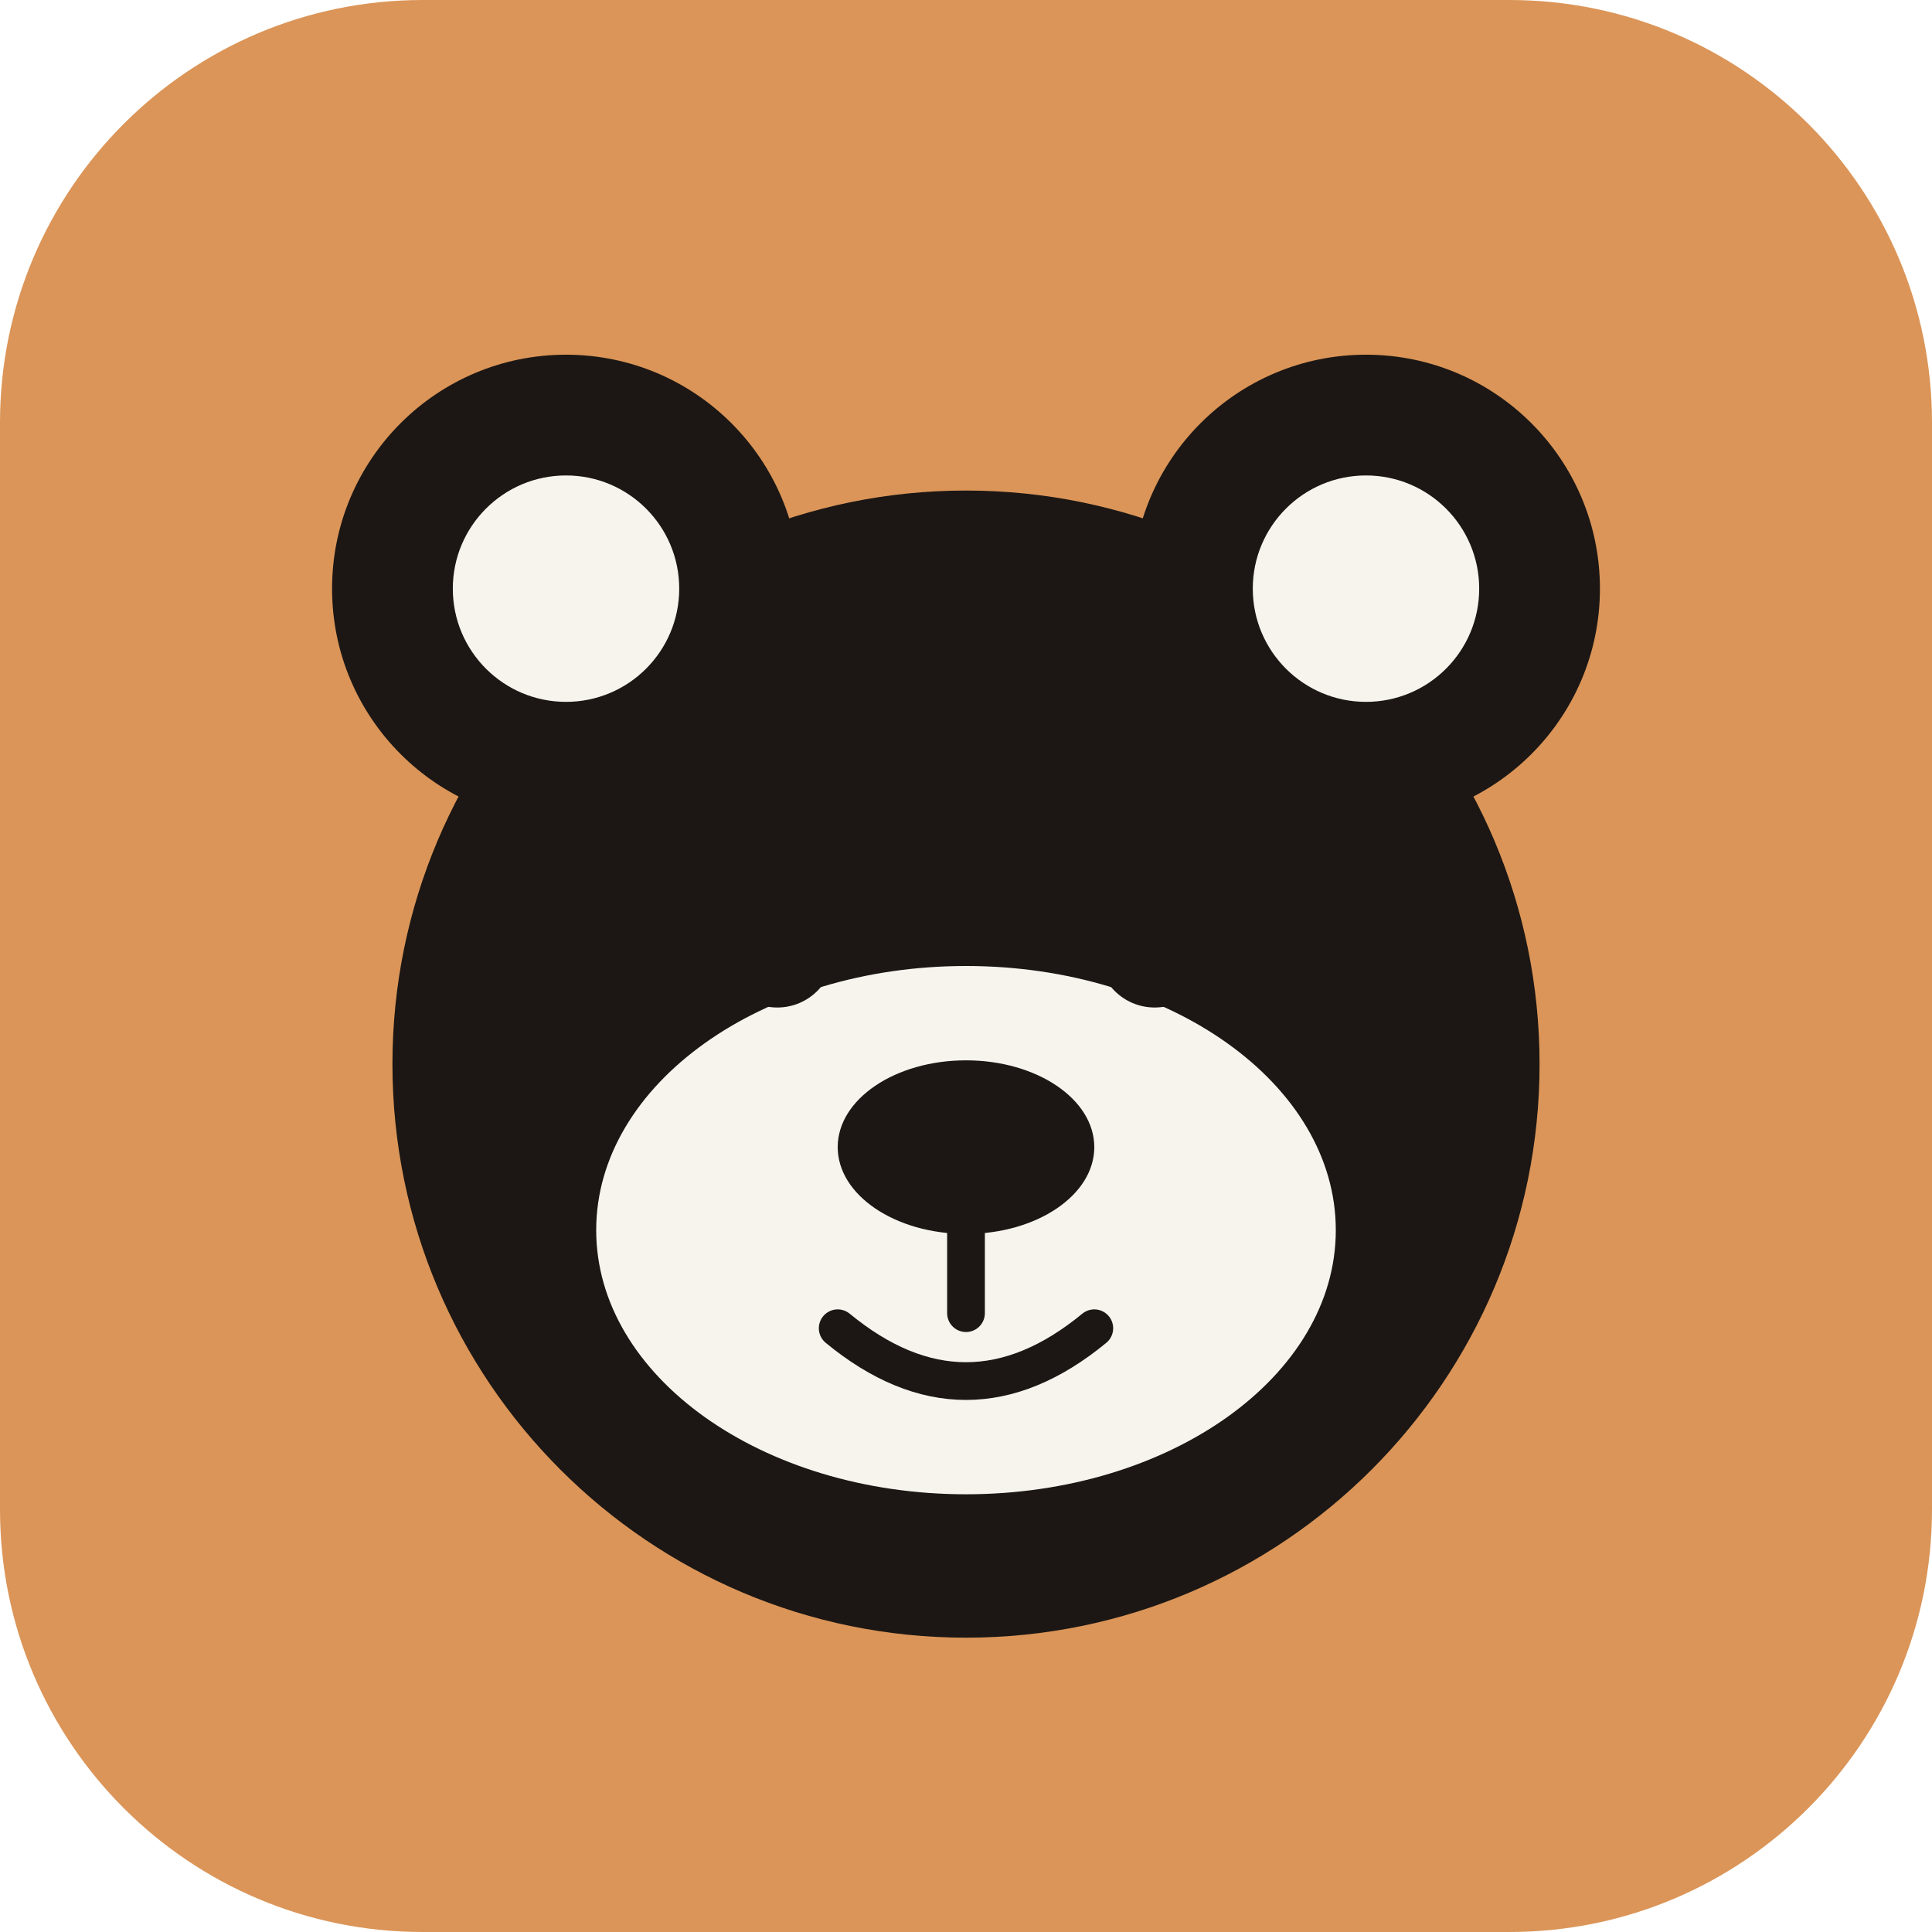
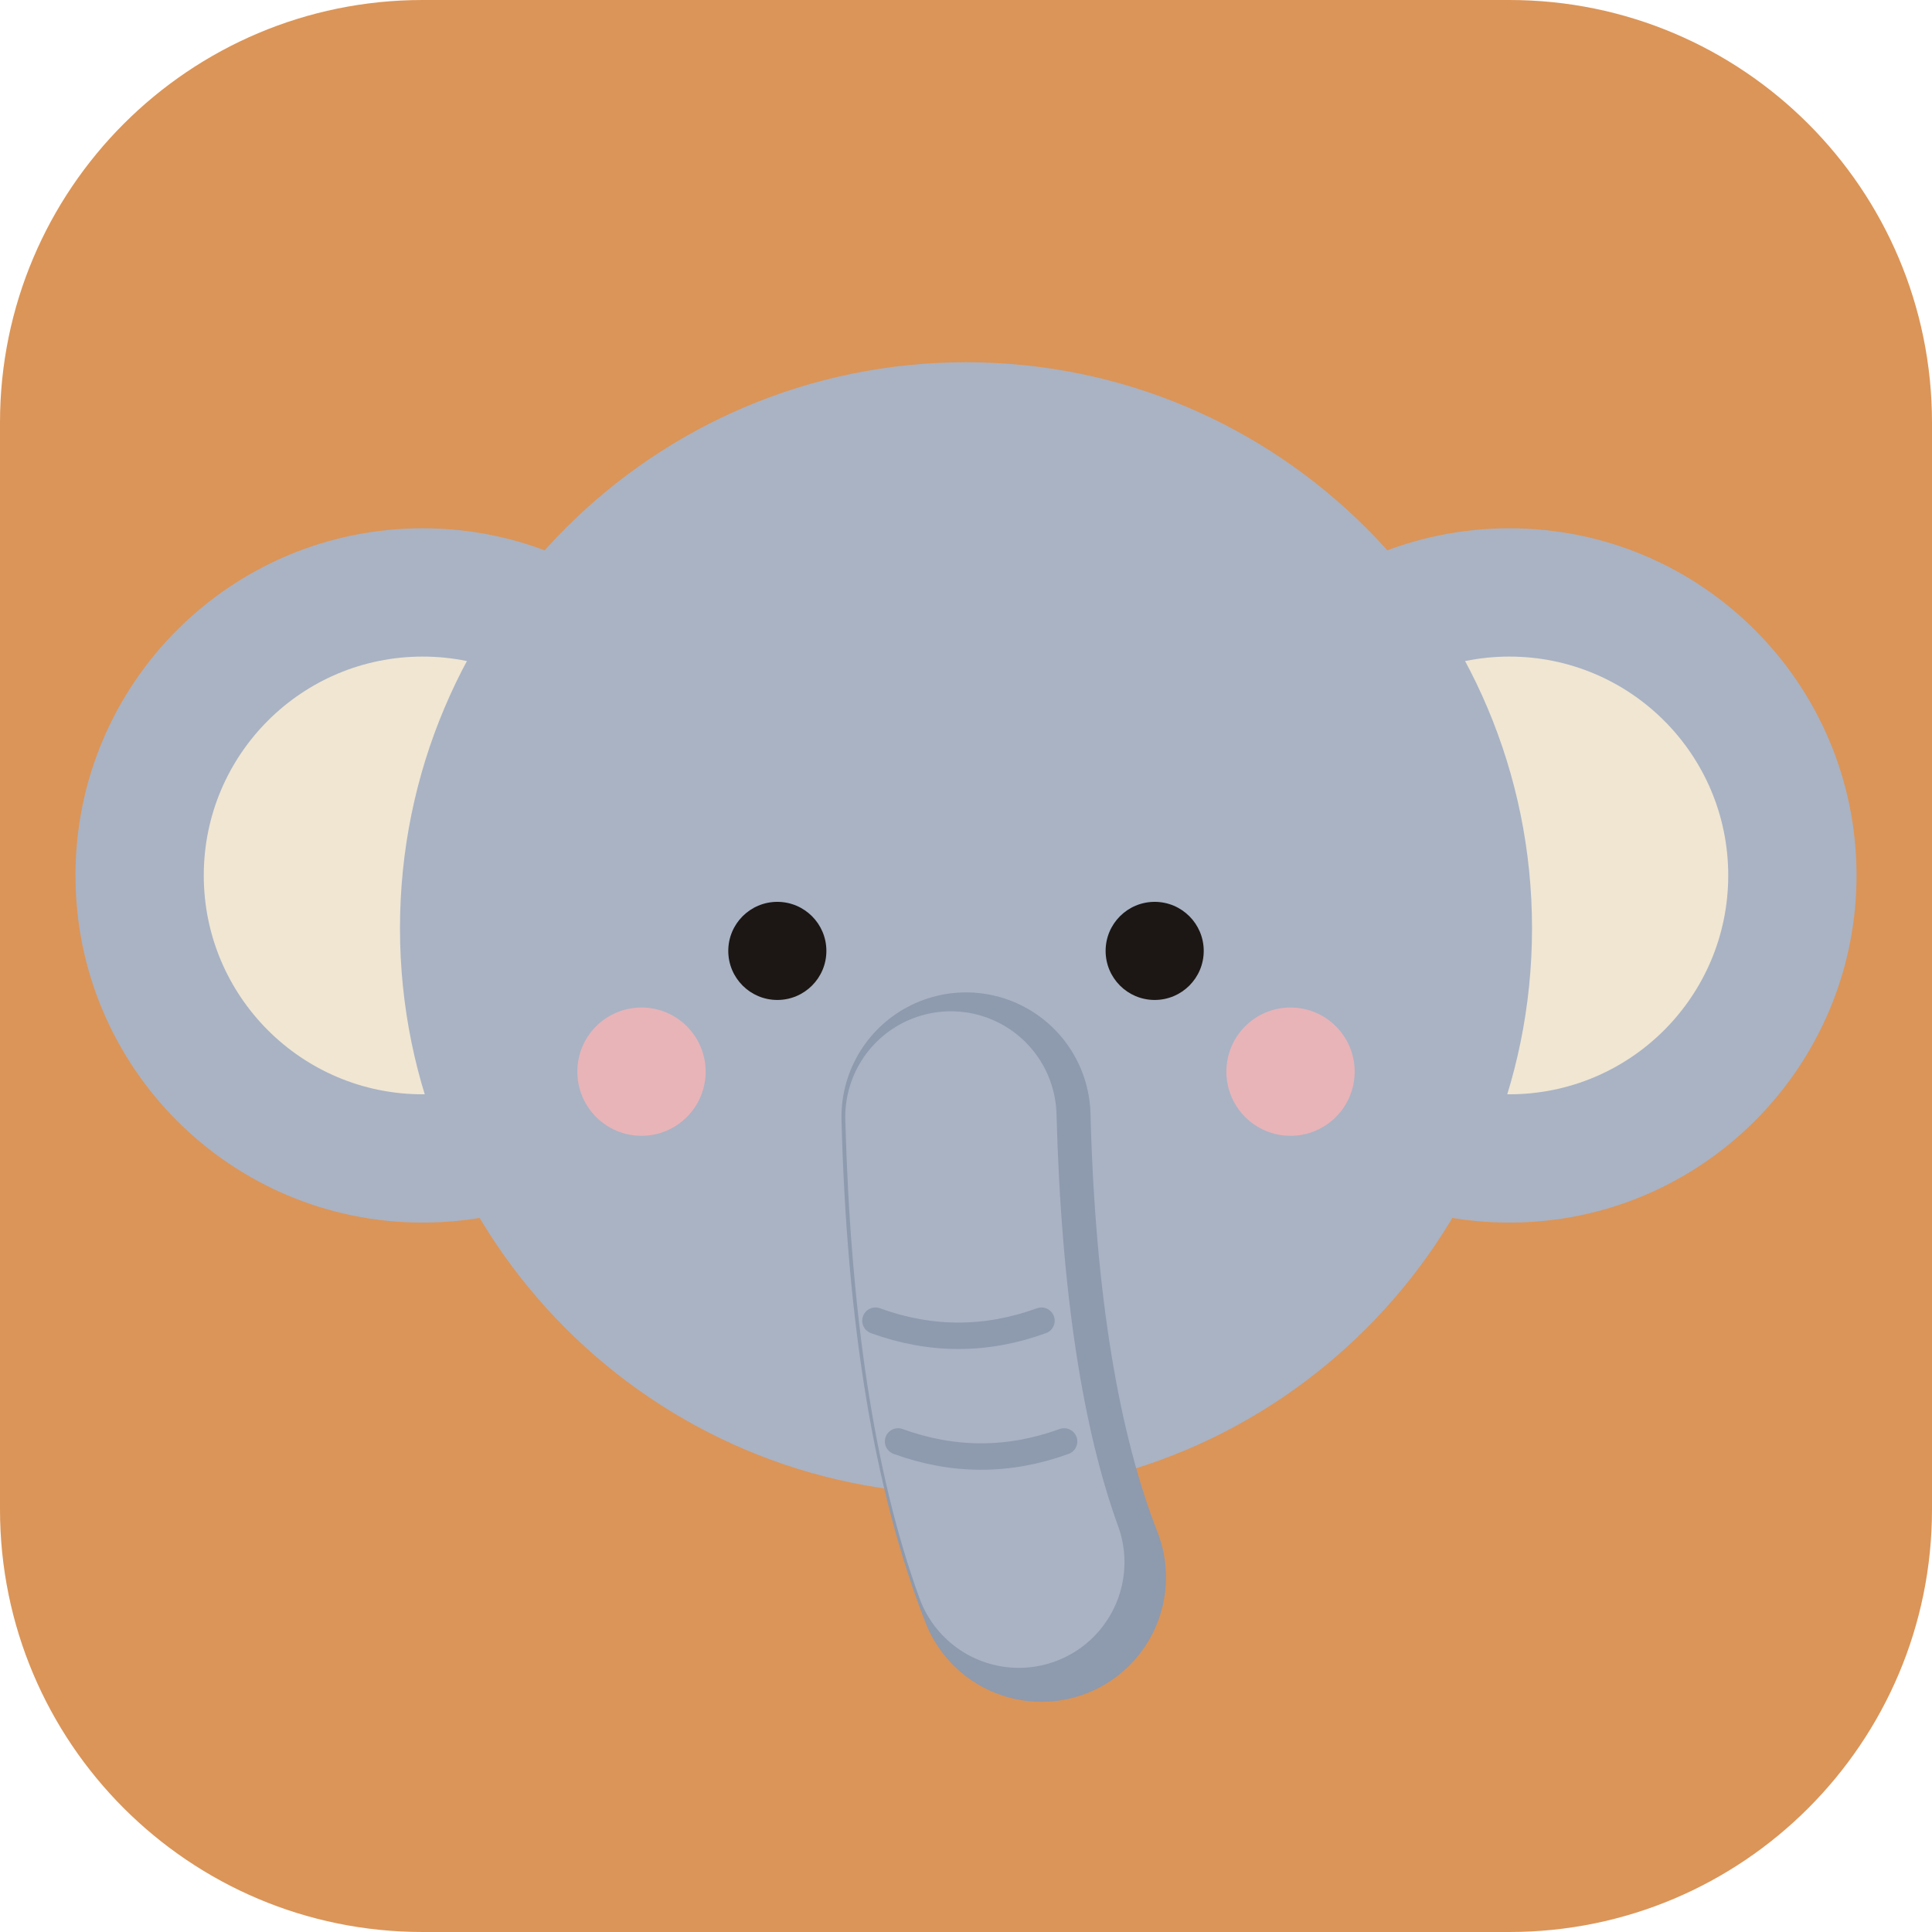
<svg xmlns="http://www.w3.org/2000/svg" viewBox="0 0 512 512" role="img" aria-label="Teddy">
  <rect width="512" height="512" rx="112" fill="#DB9558" />
-   <g fill="#1C1714">
-     <circle cx="150" cy="156" r="62" />
-     <circle cx="362" cy="156" r="62" />
-     <circle cx="256" cy="282" r="152" />
+   <g fill="#A9B3C4">
+     <circle cx="112" cy="232" r="92" />
+     <circle cx="400" cy="232" r="92" />
  </g>
-   <g fill="#F7F4EE">
-     <circle cx="150" cy="156" r="30" />
-     <circle cx="362" cy="156" r="30" />
-     <ellipse cx="256" cy="326" rx="98" ry="70" />
+   <g fill="#F0E6D2">
+     <circle cx="112" cy="232" r="58" />
+     <circle cx="400" cy="232" r="58" />
+   </g>
+   <circle cx="256" cy="246" r="150" fill="#A9B3C4" />
+   <path d="M256 296 Q258 372 276 418" stroke="#8E9AAE" stroke-width="66" stroke-linecap="round" fill="none" />
+   <path d="M252 296 Q254 370 270 414" stroke="#A9B3C4" stroke-width="56" stroke-linecap="round" fill="none" />
+   <g stroke="#8E9AAE" stroke-width="7" stroke-linecap="round" fill="none">
+     <path d="M232 350 q22 8 44 0" />
+     <path d="M238 382 q22 8 44 0" />
+   </g>
+   <g fill="#E8B4B8">
+     <circle cx="170" cy="284" r="17" />
+     <circle cx="342" cy="284" r="17" />
  </g>
  <g fill="#1C1714">
-     <circle cx="206" cy="252" r="15" />
-     <circle cx="306" cy="252" r="15" />
-     <ellipse cx="256" cy="304" rx="34" ry="23" />
-     <path d="M256 322v26" stroke="#1C1714" stroke-width="10" stroke-linecap="round" fill="none" />
-     <path d="M222 352q34 28 68 0" stroke="#1C1714" stroke-width="10" stroke-linecap="round" fill="none" />
+     <circle cx="206" cy="252" r="13" />
+     <circle cx="306" cy="252" r="13" />
  </g>
</svg>
